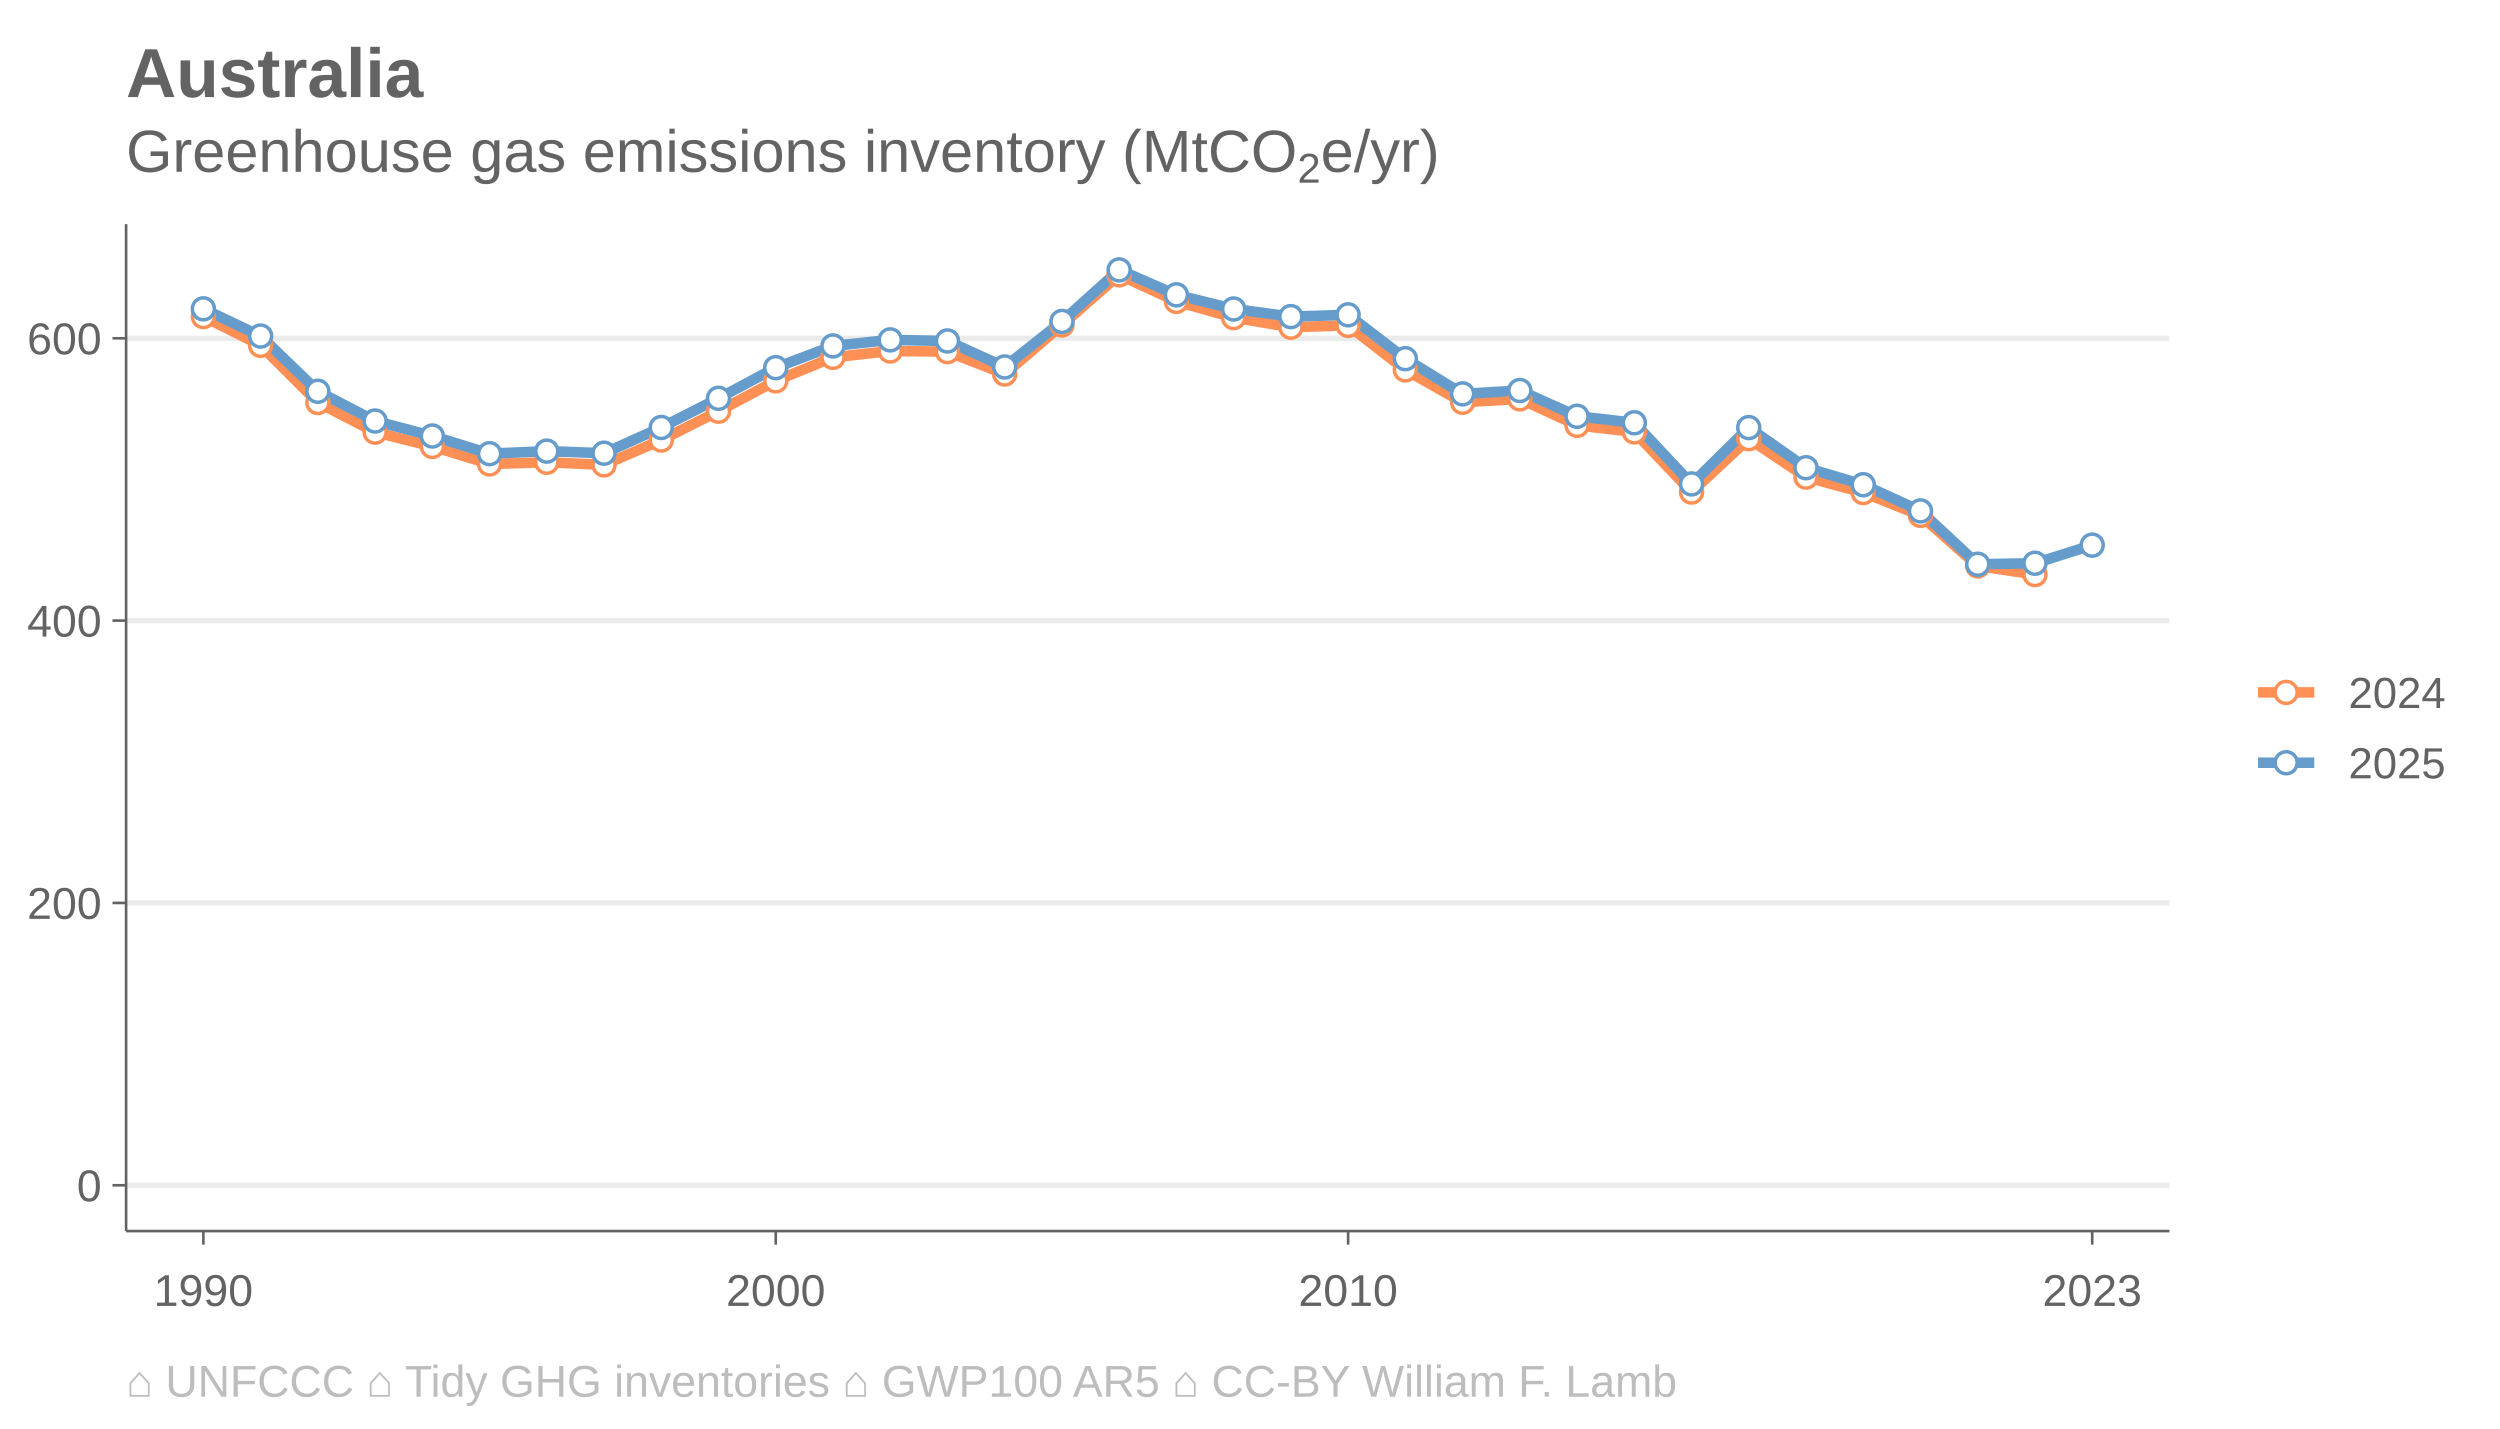
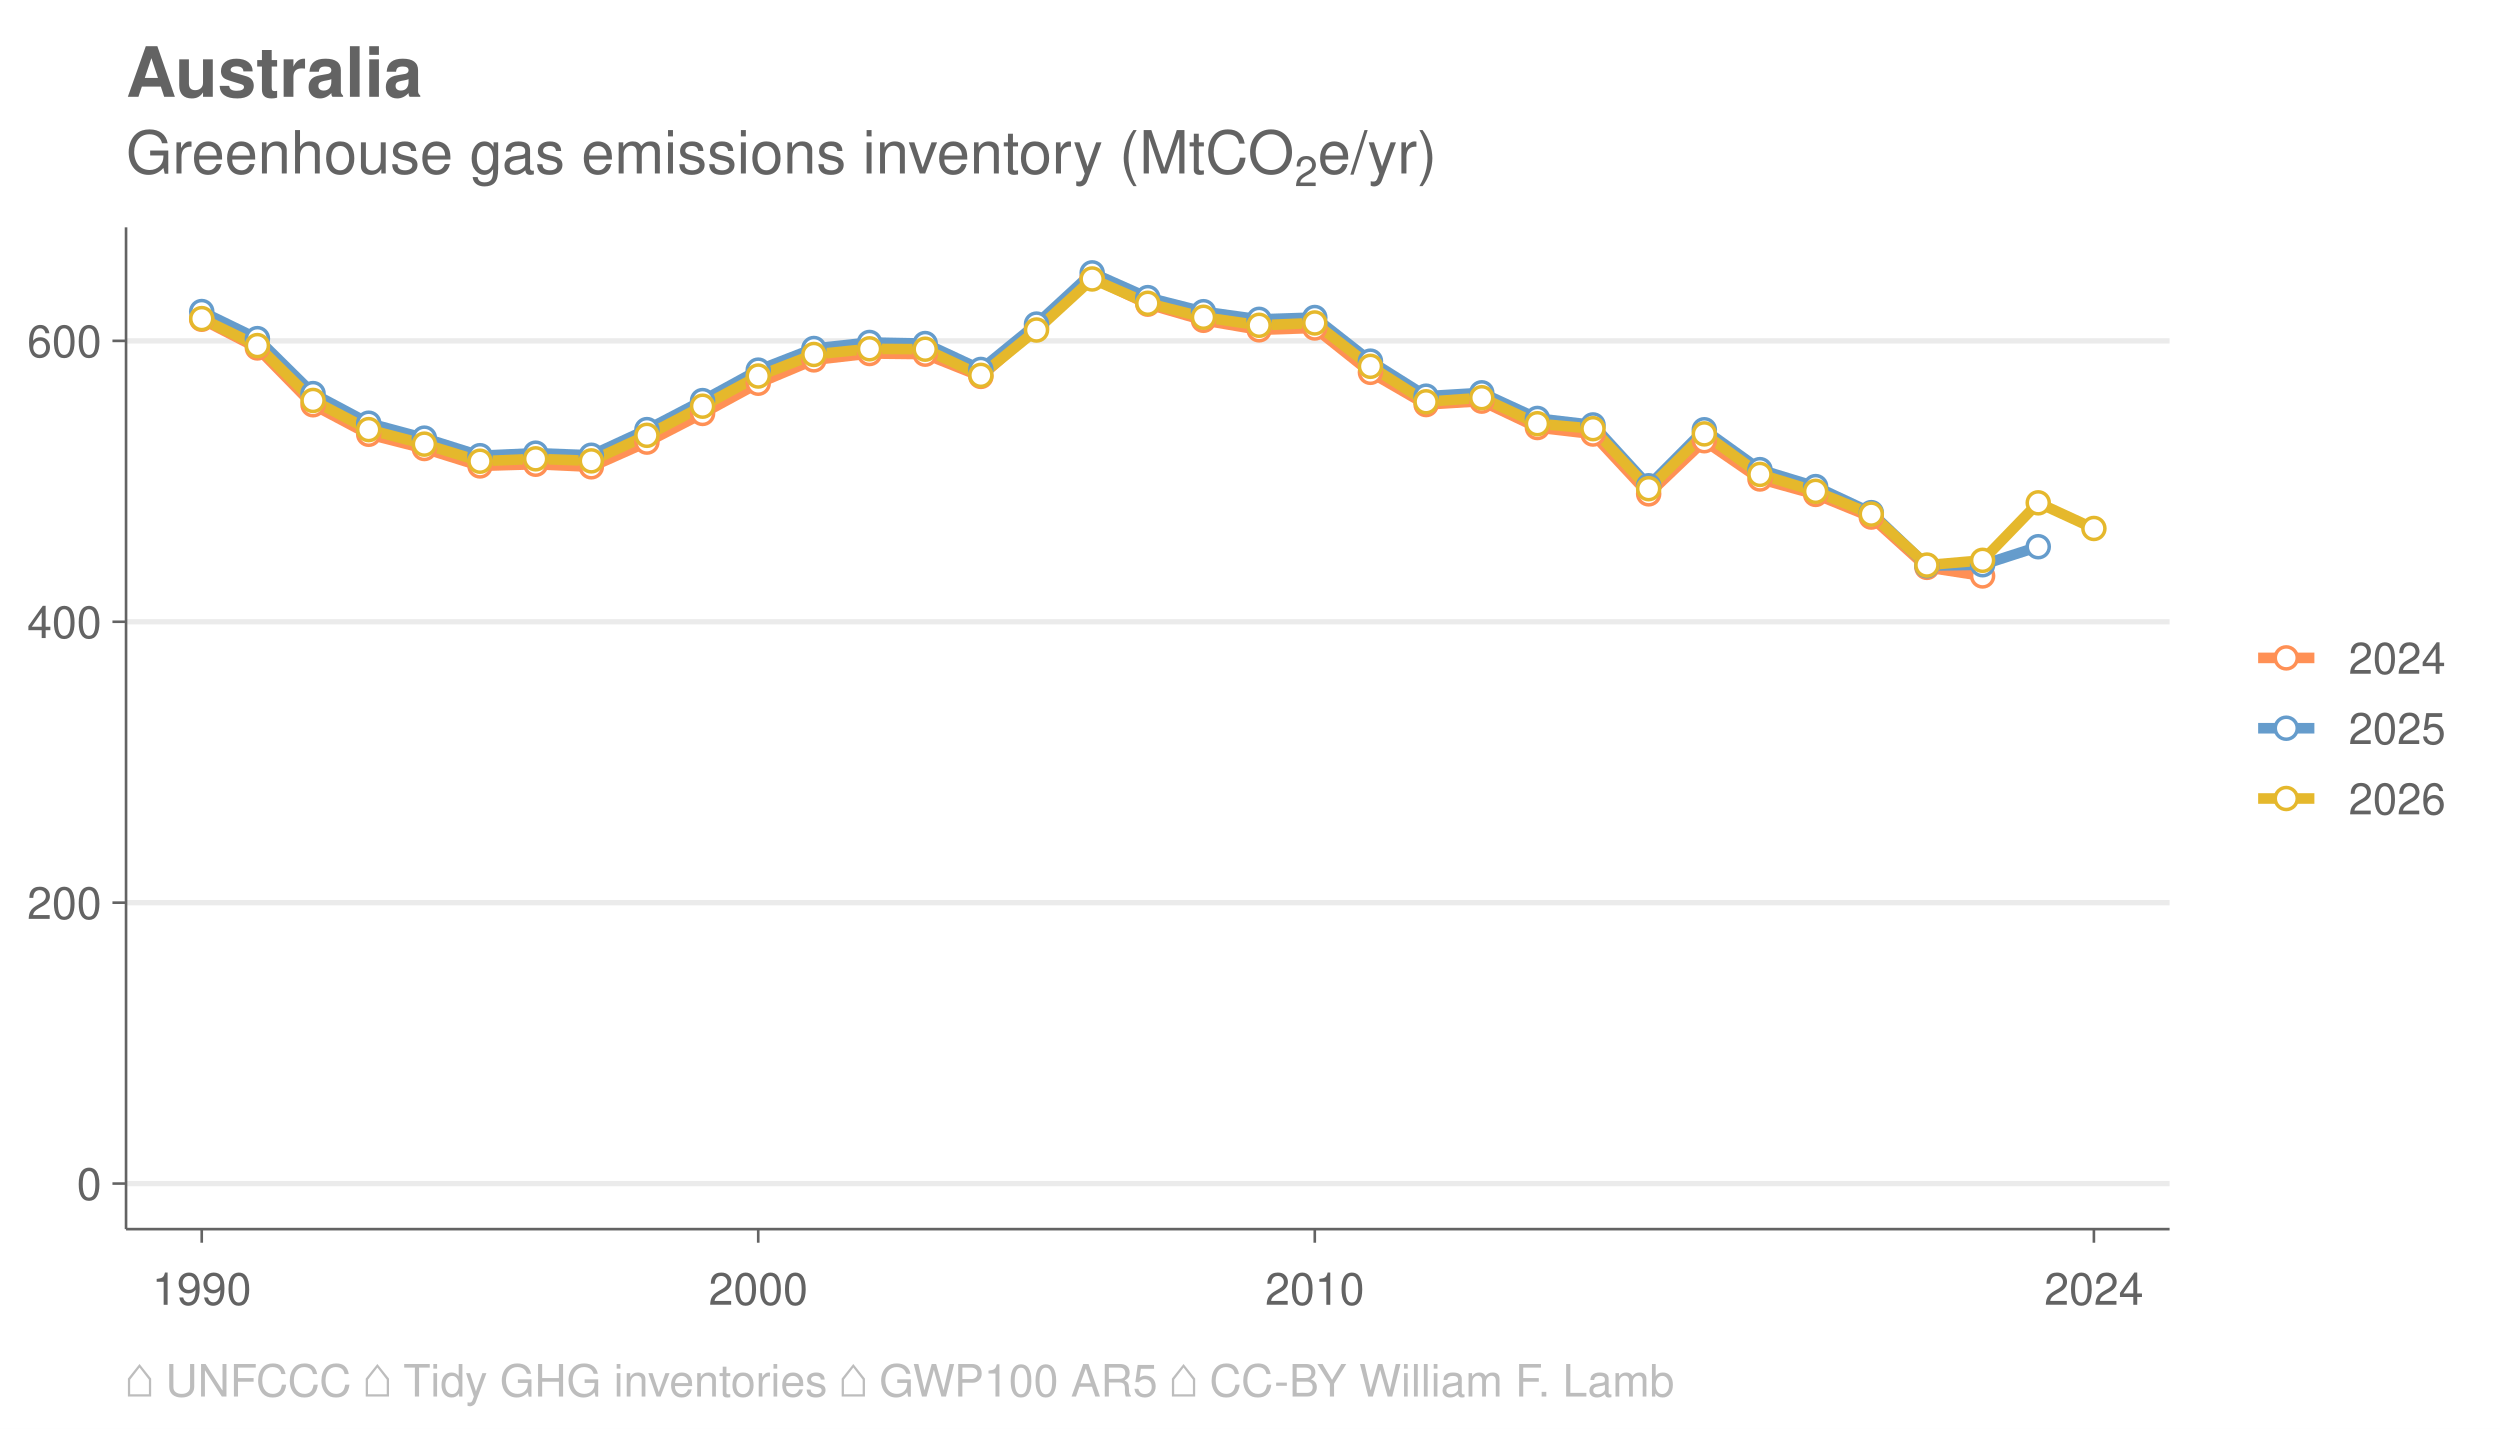
- <svg xmlns="http://www.w3.org/2000/svg" class="svglite" width="504.00pt" height="288.00pt" viewBox="0 0 504.00 288.00">
-   <defs>
-     <style type="text/css">
+ <svg xmlns="http://www.w3.org/2000/svg" width="504.00pt" height="288.00pt" viewBox="0 0 504.00 288.00">
+   <g class="svglite">
+     <defs>
+       <style type="text/css">
    .svglite line, .svglite polyline, .svglite polygon, .svglite path, .svglite rect, .svglite circle {
      fill: none;
      stroke: #000000;
      stroke-linecap: round;
      stroke-linejoin: round;
      stroke-miterlimit: 10.00;
    }
    .svglite text {
      white-space: pre;
    }
+     .svglite g.glyphgroup path {
+       fill: inherit;
+       stroke: none;
+     }
  </style>
-   </defs>
-   <rect width="100%" height="100%" style="stroke: none; fill: #FFFFFF;" />
-   <defs>
-     <clipPath id="cpMC4wMHw1MDQuMDB8MC4wMHwyODguMDA=">
-       <rect x="0.00" y="0.00" width="504.00" height="288.00" />
-     </clipPath>
-   </defs>
-   <g clip-path="url(#cpMC4wMHw1MDQuMDB8MC4wMHwyODguMDA=)">
-     <rect x="0" y="0.00" width="504.00" height="288.00" style="stroke-width: 1.07; stroke: #FFFFFF; fill: #FFFFFF;" />
-   </g>
-   <defs>
-     <clipPath id="cpMjUuNDJ8NDM3LjM3fDQ1LjE5fDI0OC4xOA==">
-       <rect x="25.42" y="45.19" width="411.94" height="202.99" />
-     </clipPath>
-   </defs>
-   <g clip-path="url(#cpMjUuNDJ8NDM3LjM3fDQ1LjE5fDI0OC4xOA==)">
-     <polyline points="25.42,238.95 437.37,238.95 " style="stroke-width: 1.07; stroke: #EBEBEB; stroke-linecap: butt;" />
-     <polyline points="25.42,182.03 437.37,182.03 " style="stroke-width: 1.07; stroke: #EBEBEB; stroke-linecap: butt;" />
-     <polyline points="25.42,125.11 437.37,125.11 " style="stroke-width: 1.07; stroke: #EBEBEB; stroke-linecap: butt;" />
-     <polyline points="25.42,68.20 437.37,68.20 " style="stroke-width: 1.07; stroke: #EBEBEB; stroke-linecap: butt;" />
-     <polyline points="41.00,63.82 52.54,69.62 64.08,81.14 75.62,87.12 87.16,90.00 98.70,93.53 110.23,93.19 121.77,93.72 133.31,88.71 144.85,82.90 156.39,76.78 167.93,72.04 179.47,70.76 191.01,70.89 202.55,75.40 214.09,65.51 225.62,55.41 237.16,60.76 248.70,64.03 260.24,65.96 271.78,65.59 283.32,74.57 294.86,81.10 306.40,80.41 317.94,85.75 329.48,87.07 341.02,99.20 352.55,88.43 364.09,96.18 375.63,99.30 387.17,103.90 398.71,114.09 410.25,115.83 " style="stroke-width: 2.13; stroke: #FF9055; stroke-linecap: butt;" />
-     <polyline points="41.00,62.26 52.54,67.75 64.08,78.88 75.62,84.88 87.16,87.90 98.70,91.46 110.23,90.95 121.77,91.37 133.31,86.18 144.85,80.30 156.39,74.12 167.93,69.74 179.47,68.52 191.01,68.74 202.55,73.98 214.09,64.80 225.62,54.41 237.16,59.44 248.70,62.29 260.24,63.83 271.78,63.47 283.32,72.31 294.86,79.41 306.40,78.72 317.94,83.92 329.48,85.23 341.02,97.56 352.55,86.20 364.09,94.29 375.63,97.72 387.17,103.00 398.71,113.75 410.25,113.55 421.79,109.90 " style="stroke-width: 2.13; stroke: #659CCC; stroke-linecap: butt;" />
-     <circle cx="41.00" cy="63.82" r="2.22" style="stroke-width: 0.71; stroke: #FF9055; fill: #FFFFFF;" />
-     <circle cx="41.00" cy="62.26" r="2.22" style="stroke-width: 0.71; stroke: #659CCC; fill: #FFFFFF;" />
-     <circle cx="52.54" cy="69.62" r="2.22" style="stroke-width: 0.71; stroke: #FF9055; fill: #FFFFFF;" />
-     <circle cx="52.54" cy="67.75" r="2.22" style="stroke-width: 0.71; stroke: #659CCC; fill: #FFFFFF;" />
-     <circle cx="64.08" cy="81.14" r="2.22" style="stroke-width: 0.71; stroke: #FF9055; fill: #FFFFFF;" />
-     <circle cx="64.08" cy="78.88" r="2.22" style="stroke-width: 0.71; stroke: #659CCC; fill: #FFFFFF;" />
-     <circle cx="75.62" cy="87.12" r="2.22" style="stroke-width: 0.71; stroke: #FF9055; fill: #FFFFFF;" />
-     <circle cx="75.62" cy="84.88" r="2.22" style="stroke-width: 0.71; stroke: #659CCC; fill: #FFFFFF;" />
-     <circle cx="87.16" cy="90.00" r="2.22" style="stroke-width: 0.71; stroke: #FF9055; fill: #FFFFFF;" />
-     <circle cx="87.16" cy="87.90" r="2.22" style="stroke-width: 0.71; stroke: #659CCC; fill: #FFFFFF;" />
-     <circle cx="98.70" cy="93.53" r="2.22" style="stroke-width: 0.71; stroke: #FF9055; fill: #FFFFFF;" />
-     <circle cx="98.70" cy="91.46" r="2.22" style="stroke-width: 0.71; stroke: #659CCC; fill: #FFFFFF;" />
-     <circle cx="110.23" cy="93.19" r="2.22" style="stroke-width: 0.71; stroke: #FF9055; fill: #FFFFFF;" />
-     <circle cx="110.23" cy="90.95" r="2.22" style="stroke-width: 0.71; stroke: #659CCC; fill: #FFFFFF;" />
-     <circle cx="121.77" cy="93.72" r="2.22" style="stroke-width: 0.71; stroke: #FF9055; fill: #FFFFFF;" />
-     <circle cx="121.77" cy="91.37" r="2.22" style="stroke-width: 0.71; stroke: #659CCC; fill: #FFFFFF;" />
-     <circle cx="133.31" cy="88.71" r="2.22" style="stroke-width: 0.71; stroke: #FF9055; fill: #FFFFFF;" />
-     <circle cx="133.31" cy="86.18" r="2.22" style="stroke-width: 0.71; stroke: #659CCC; fill: #FFFFFF;" />
-     <circle cx="144.85" cy="82.90" r="2.22" style="stroke-width: 0.71; stroke: #FF9055; fill: #FFFFFF;" />
-     <circle cx="144.85" cy="80.30" r="2.22" style="stroke-width: 0.71; stroke: #659CCC; fill: #FFFFFF;" />
-     <circle cx="156.39" cy="76.78" r="2.22" style="stroke-width: 0.71; stroke: #FF9055; fill: #FFFFFF;" />
-     <circle cx="156.39" cy="74.12" r="2.22" style="stroke-width: 0.71; stroke: #659CCC; fill: #FFFFFF;" />
-     <circle cx="167.93" cy="72.04" r="2.22" style="stroke-width: 0.71; stroke: #FF9055; fill: #FFFFFF;" />
-     <circle cx="167.93" cy="69.74" r="2.22" style="stroke-width: 0.71; stroke: #659CCC; fill: #FFFFFF;" />
-     <circle cx="179.47" cy="70.76" r="2.22" style="stroke-width: 0.71; stroke: #FF9055; fill: #FFFFFF;" />
-     <circle cx="179.47" cy="68.52" r="2.22" style="stroke-width: 0.71; stroke: #659CCC; fill: #FFFFFF;" />
-     <circle cx="191.01" cy="70.89" r="2.22" style="stroke-width: 0.71; stroke: #FF9055; fill: #FFFFFF;" />
-     <circle cx="191.01" cy="68.74" r="2.22" style="stroke-width: 0.71; stroke: #659CCC; fill: #FFFFFF;" />
-     <circle cx="202.55" cy="75.40" r="2.22" style="stroke-width: 0.71; stroke: #FF9055; fill: #FFFFFF;" />
-     <circle cx="202.55" cy="73.98" r="2.22" style="stroke-width: 0.71; stroke: #659CCC; fill: #FFFFFF;" />
-     <circle cx="214.09" cy="65.51" r="2.22" style="stroke-width: 0.71; stroke: #FF9055; fill: #FFFFFF;" />
-     <circle cx="214.09" cy="64.80" r="2.22" style="stroke-width: 0.71; stroke: #659CCC; fill: #FFFFFF;" />
-     <circle cx="225.62" cy="55.41" r="2.22" style="stroke-width: 0.71; stroke: #FF9055; fill: #FFFFFF;" />
-     <circle cx="225.62" cy="54.41" r="2.22" style="stroke-width: 0.71; stroke: #659CCC; fill: #FFFFFF;" />
-     <circle cx="237.16" cy="60.76" r="2.22" style="stroke-width: 0.71; stroke: #FF9055; fill: #FFFFFF;" />
-     <circle cx="237.16" cy="59.44" r="2.22" style="stroke-width: 0.71; stroke: #659CCC; fill: #FFFFFF;" />
-     <circle cx="248.70" cy="64.03" r="2.22" style="stroke-width: 0.71; stroke: #FF9055; fill: #FFFFFF;" />
-     <circle cx="248.70" cy="62.29" r="2.22" style="stroke-width: 0.71; stroke: #659CCC; fill: #FFFFFF;" />
-     <circle cx="260.24" cy="65.96" r="2.22" style="stroke-width: 0.71; stroke: #FF9055; fill: #FFFFFF;" />
-     <circle cx="260.24" cy="63.83" r="2.22" style="stroke-width: 0.71; stroke: #659CCC; fill: #FFFFFF;" />
-     <circle cx="271.78" cy="65.59" r="2.22" style="stroke-width: 0.71; stroke: #FF9055; fill: #FFFFFF;" />
-     <circle cx="271.78" cy="63.47" r="2.22" style="stroke-width: 0.71; stroke: #659CCC; fill: #FFFFFF;" />
-     <circle cx="283.32" cy="74.57" r="2.22" style="stroke-width: 0.71; stroke: #FF9055; fill: #FFFFFF;" />
-     <circle cx="283.32" cy="72.31" r="2.22" style="stroke-width: 0.71; stroke: #659CCC; fill: #FFFFFF;" />
-     <circle cx="294.86" cy="81.10" r="2.22" style="stroke-width: 0.71; stroke: #FF9055; fill: #FFFFFF;" />
-     <circle cx="294.86" cy="79.41" r="2.22" style="stroke-width: 0.71; stroke: #659CCC; fill: #FFFFFF;" />
-     <circle cx="306.40" cy="80.41" r="2.22" style="stroke-width: 0.71; stroke: #FF9055; fill: #FFFFFF;" />
-     <circle cx="306.40" cy="78.72" r="2.22" style="stroke-width: 0.71; stroke: #659CCC; fill: #FFFFFF;" />
-     <circle cx="317.94" cy="85.75" r="2.22" style="stroke-width: 0.71; stroke: #FF9055; fill: #FFFFFF;" />
-     <circle cx="317.94" cy="83.92" r="2.22" style="stroke-width: 0.71; stroke: #659CCC; fill: #FFFFFF;" />
-     <circle cx="329.48" cy="87.07" r="2.22" style="stroke-width: 0.71; stroke: #FF9055; fill: #FFFFFF;" />
-     <circle cx="329.48" cy="85.23" r="2.22" style="stroke-width: 0.71; stroke: #659CCC; fill: #FFFFFF;" />
-     <circle cx="341.02" cy="99.20" r="2.22" style="stroke-width: 0.71; stroke: #FF9055; fill: #FFFFFF;" />
-     <circle cx="341.02" cy="97.56" r="2.22" style="stroke-width: 0.71; stroke: #659CCC; fill: #FFFFFF;" />
-     <circle cx="352.55" cy="88.43" r="2.22" style="stroke-width: 0.71; stroke: #FF9055; fill: #FFFFFF;" />
-     <circle cx="352.55" cy="86.20" r="2.22" style="stroke-width: 0.71; stroke: #659CCC; fill: #FFFFFF;" />
-     <circle cx="364.09" cy="96.18" r="2.22" style="stroke-width: 0.71; stroke: #FF9055; fill: #FFFFFF;" />
-     <circle cx="364.09" cy="94.29" r="2.22" style="stroke-width: 0.71; stroke: #659CCC; fill: #FFFFFF;" />
-     <circle cx="375.63" cy="99.30" r="2.22" style="stroke-width: 0.71; stroke: #FF9055; fill: #FFFFFF;" />
-     <circle cx="375.63" cy="97.72" r="2.22" style="stroke-width: 0.71; stroke: #659CCC; fill: #FFFFFF;" />
-     <circle cx="387.17" cy="103.90" r="2.22" style="stroke-width: 0.71; stroke: #FF9055; fill: #FFFFFF;" />
-     <circle cx="387.17" cy="103.00" r="2.22" style="stroke-width: 0.71; stroke: #659CCC; fill: #FFFFFF;" />
-     <circle cx="398.71" cy="114.09" r="2.22" style="stroke-width: 0.71; stroke: #FF9055; fill: #FFFFFF;" />
-     <circle cx="398.71" cy="113.75" r="2.22" style="stroke-width: 0.71; stroke: #659CCC; fill: #FFFFFF;" />
-     <circle cx="410.25" cy="115.83" r="2.22" style="stroke-width: 0.71; stroke: #FF9055; fill: #FFFFFF;" />
-     <circle cx="410.25" cy="113.55" r="2.22" style="stroke-width: 0.71; stroke: #659CCC; fill: #FFFFFF;" />
-     <circle cx="421.79" cy="109.90" r="2.22" style="stroke-width: 0.71; stroke: #659CCC; fill: #FFFFFF;" />
-   </g>
-   <g clip-path="url(#cpMC4wMHw1MDQuMDB8MC4wMHwyODguMDA=)">
-     <polyline points="25.42,248.18 25.42,45.19 " style="stroke-width: 0.53; stroke: #636363; stroke-linecap: butt;" />
-     <text x="20.49" y="242.17" text-anchor="end" style="font-size: 9.00px;fill: #636363; font-family: &quot;Arial&quot;;" textLength="5.00px" lengthAdjust="spacingAndGlyphs">0</text>
-     <text x="20.49" y="185.25" text-anchor="end" style="font-size: 9.00px;fill: #636363; font-family: &quot;Arial&quot;;" textLength="15.01px" lengthAdjust="spacingAndGlyphs">200</text>
-     <text x="20.49" y="128.34" text-anchor="end" style="font-size: 9.00px;fill: #636363; font-family: &quot;Arial&quot;;" textLength="15.01px" lengthAdjust="spacingAndGlyphs">400</text>
-     <text x="20.49" y="71.42" text-anchor="end" style="font-size: 9.00px;fill: #636363; font-family: &quot;Arial&quot;;" textLength="15.01px" lengthAdjust="spacingAndGlyphs">600</text>
-     <polyline points="22.68,238.95 25.42,238.95 " style="stroke-width: 0.53; stroke: #636363; stroke-linecap: butt;" />
-     <polyline points="22.68,182.03 25.42,182.03 " style="stroke-width: 0.53; stroke: #636363; stroke-linecap: butt;" />
-     <polyline points="22.68,125.11 25.42,125.11 " style="stroke-width: 0.53; stroke: #636363; stroke-linecap: butt;" />
-     <polyline points="22.68,68.20 25.42,68.20 " style="stroke-width: 0.53; stroke: #636363; stroke-linecap: butt;" />
-     <polyline points="25.42,248.18 437.37,248.18 " style="stroke-width: 0.53; stroke: #636363; stroke-linecap: butt;" />
-     <polyline points="41.00,250.92 41.00,248.18 " style="stroke-width: 0.53; stroke: #636363; stroke-linecap: butt;" />
-     <polyline points="156.39,250.92 156.39,248.18 " style="stroke-width: 0.53; stroke: #636363; stroke-linecap: butt;" />
-     <polyline points="271.78,250.92 271.78,248.18 " style="stroke-width: 0.53; stroke: #636363; stroke-linecap: butt;" />
-     <polyline points="421.79,250.92 421.79,248.18 " style="stroke-width: 0.53; stroke: #636363; stroke-linecap: butt;" />
-     <text x="41.00" y="263.28" text-anchor="middle" style="font-size: 9.00px;fill: #636363; font-family: &quot;Arial&quot;;" textLength="20.02px" lengthAdjust="spacingAndGlyphs">1990</text>
-     <text x="156.39" y="263.28" text-anchor="middle" style="font-size: 9.00px;fill: #636363; font-family: &quot;Arial&quot;;" textLength="20.02px" lengthAdjust="spacingAndGlyphs">2000</text>
-     <text x="271.78" y="263.28" text-anchor="middle" style="font-size: 9.00px;fill: #636363; font-family: &quot;Arial&quot;;" textLength="20.02px" lengthAdjust="spacingAndGlyphs">2010</text>
-     <text x="421.79" y="263.28" text-anchor="middle" style="font-size: 9.00px;fill: #636363; font-family: &quot;Arial&quot;;" textLength="20.02px" lengthAdjust="spacingAndGlyphs">2023</text>
-     <rect x="448.32" y="127.03" width="50.20" height="39.31" style="stroke-width: 1.07; stroke: none; fill: #FFFFFF;" />
-     <line x1="455.22" y1="139.59" x2="466.56" y2="139.59" style="stroke-width: 2.13; stroke: #FF9055; stroke-linecap: butt;" />
-     <circle cx="460.89" cy="139.59" r="2.22" style="stroke-width: 0.71; stroke: #FF9055; fill: #FFFFFF;" />
-     <line x1="455.22" y1="153.77" x2="466.56" y2="153.77" style="stroke-width: 2.13; stroke: #659CCC; stroke-linecap: butt;" />
-     <circle cx="460.89" cy="153.77" r="2.22" style="stroke-width: 0.71; stroke: #659CCC; fill: #FFFFFF;" />
-     <text x="473.46" y="142.74" style="font-size: 8.80px;fill: #636363; font-family: &quot;Arial&quot;;" textLength="19.58px" lengthAdjust="spacingAndGlyphs">2024</text>
-     <text x="473.46" y="156.92" style="font-size: 8.80px;fill: #636363; font-family: &quot;Arial&quot;;" textLength="19.58px" lengthAdjust="spacingAndGlyphs">2025</text>
-     <text x="25.42" y="34.64" style="font-size: 12.00px;fill: #636363; font-family: &quot;Arial&quot;;" textLength="236.15px" lengthAdjust="spacingAndGlyphs">Greenhouse gas emissions inventory (MtCO</text>
-     <text x="261.58" y="36.82" style="font-size: 8.40px;fill: #636363; font-family: &quot;Arial&quot;;" textLength="4.67px" lengthAdjust="spacingAndGlyphs">2</text>
-     <text x="266.24" y="34.64" style="font-size: 12.00px;fill: #636363; font-family: &quot;Arial&quot;;" textLength="24.00px" lengthAdjust="spacingAndGlyphs">e/yr)</text>
-     <text x="25.42" y="19.57" style="font-size: 14.00px; font-weight: bold;fill: #636363; font-family: &quot;Arial&quot;;" textLength="59.89px" lengthAdjust="spacingAndGlyphs">Australia</text>
-     <text x="25.42" y="281.58" style="font-size: 9.00px;fill: #BDBDBD; font-family: &quot;Arial&quot;;" textLength="327.62px" lengthAdjust="spacingAndGlyphs">⌂ UNFCCC   ⌂ Tidy GHG inventories   ⌂ GWP100 AR5   ⌂ CC-BY William F. Lamb</text>
+     </defs>
+     <rect width="100%" height="100%" style="stroke: none; fill: #FFFFFF;" />
+     <defs>
+       <clipPath id="cpMC4wMHw1MDQuMDB8MC4wMHwyODguMDA=">
+         <rect x="0.00" y="0.00" width="504.00" height="288.00" />
+       </clipPath>
+     </defs>
+     <g clip-path="url(#cpMC4wMHw1MDQuMDB8MC4wMHwyODguMDA=)">
+       <rect x="0" y="0.00" width="504.00" height="288.00" style="stroke-width: 1.07; stroke: #FFFFFF; fill: #FFFFFF;" />
+     </g>
+     <defs>
+       <clipPath id="cpMjUuNDF8NDM3LjM5fDQ1LjgzfDI0Ny43OQ==">
+         <rect x="25.41" y="45.83" width="411.98" height="201.96" />
+       </clipPath>
+     </defs>
+     <g clip-path="url(#cpMjUuNDF8NDM3LjM5fDQ1LjgzfDI0Ny43OQ==)">
+       <polyline points="25.41,238.61 437.39,238.61 " style="stroke-width: 1.07; stroke: #EBEBEB; stroke-linecap: butt;" />
+       <polyline points="25.41,181.98 437.39,181.98 " style="stroke-width: 1.07; stroke: #EBEBEB; stroke-linecap: butt;" />
+       <polyline points="25.41,125.35 437.39,125.35 " style="stroke-width: 1.07; stroke: #EBEBEB; stroke-linecap: butt;" />
+       <polyline points="25.41,68.72 437.39,68.72 " style="stroke-width: 1.07; stroke: #EBEBEB; stroke-linecap: butt;" />
+       <polyline points="40.67,64.36 51.89,70.14 63.11,81.60 74.33,87.55 85.55,90.42 96.77,93.93 107.99,93.59 119.21,94.11 130.42,89.13 141.64,83.35 152.86,77.26 164.08,72.55 175.30,71.27 186.52,71.40 197.74,75.88 208.96,66.05 220.18,56.00 231.40,61.32 242.62,64.57 253.84,66.49 265.06,66.12 276.28,75.06 287.50,81.56 298.72,80.87 309.94,86.19 321.15,87.50 332.37,99.56 343.59,88.85 354.81,96.56 366.03,99.67 377.25,104.24 388.47,114.38 399.69,116.11 " style="stroke-width: 2.13; stroke: #FF9055; stroke-linecap: butt;" />
+       <polyline points="40.67,62.81 51.89,68.27 63.11,79.35 74.33,85.32 85.55,88.33 96.77,91.87 107.99,91.36 119.21,91.78 130.42,86.61 141.64,80.76 152.86,74.62 164.08,70.26 175.30,69.04 186.52,69.26 197.74,74.48 208.96,65.34 220.18,55.01 231.40,60.00 242.62,62.84 253.84,64.38 265.06,64.01 276.28,72.81 287.50,79.87 298.72,79.19 309.94,84.36 321.15,85.67 332.37,97.93 343.59,86.64 354.81,94.68 366.03,98.10 377.25,103.35 388.47,114.04 399.69,113.85 410.91,110.22 " style="stroke-width: 2.13; stroke: #659CCC; stroke-linecap: butt;" />
+       <polyline points="40.67,64.23 51.89,69.67 63.11,80.73 74.33,86.61 85.55,89.54 96.77,92.98 107.99,92.50 119.21,92.91 130.42,87.76 141.64,81.89 152.86,75.81 164.08,71.46 175.30,70.32 186.52,70.40 197.74,75.67 208.96,66.53 220.18,56.24 231.40,61.14 242.62,63.96 253.84,65.58 265.06,65.11 276.28,73.85 287.50,81.00 298.72,80.18 309.94,85.42 321.15,86.42 332.37,98.52 343.59,87.47 354.81,95.64 366.03,99.05 377.25,103.65 388.47,113.92 399.69,112.96 410.91,101.37 422.13,106.54 " style="stroke-width: 2.13; stroke: #E5B82C; stroke-linecap: butt;" />
+       <circle cx="40.67" cy="64.36" r="2.22" style="stroke-width: 0.71; stroke: #FF9055; fill: #FFFFFF;" />
+       <circle cx="40.67" cy="62.81" r="2.22" style="stroke-width: 0.71; stroke: #659CCC; fill: #FFFFFF;" />
+       <circle cx="40.67" cy="64.23" r="2.22" style="stroke-width: 0.71; stroke: #E5B82C; fill: #FFFFFF;" />
+       <circle cx="51.89" cy="70.14" r="2.22" style="stroke-width: 0.71; stroke: #FF9055; fill: #FFFFFF;" />
+       <circle cx="51.89" cy="68.27" r="2.22" style="stroke-width: 0.71; stroke: #659CCC; fill: #FFFFFF;" />
+       <circle cx="51.89" cy="69.67" r="2.22" style="stroke-width: 0.71; stroke: #E5B82C; fill: #FFFFFF;" />
+       <circle cx="63.11" cy="81.60" r="2.22" style="stroke-width: 0.71; stroke: #FF9055; fill: #FFFFFF;" />
+       <circle cx="63.11" cy="79.35" r="2.22" style="stroke-width: 0.71; stroke: #659CCC; fill: #FFFFFF;" />
+       <circle cx="63.11" cy="80.73" r="2.22" style="stroke-width: 0.71; stroke: #E5B82C; fill: #FFFFFF;" />
+       <circle cx="74.33" cy="87.55" r="2.22" style="stroke-width: 0.71; stroke: #FF9055; fill: #FFFFFF;" />
+       <circle cx="74.33" cy="85.32" r="2.22" style="stroke-width: 0.71; stroke: #659CCC; fill: #FFFFFF;" />
+       <circle cx="74.33" cy="86.61" r="2.22" style="stroke-width: 0.71; stroke: #E5B82C; fill: #FFFFFF;" />
+       <circle cx="85.55" cy="90.42" r="2.22" style="stroke-width: 0.71; stroke: #FF9055; fill: #FFFFFF;" />
+       <circle cx="85.55" cy="88.33" r="2.22" style="stroke-width: 0.71; stroke: #659CCC; fill: #FFFFFF;" />
+       <circle cx="85.55" cy="89.54" r="2.22" style="stroke-width: 0.71; stroke: #E5B82C; fill: #FFFFFF;" />
+       <circle cx="96.77" cy="93.93" r="2.22" style="stroke-width: 0.71; stroke: #FF9055; fill: #FFFFFF;" />
+       <circle cx="96.77" cy="91.87" r="2.22" style="stroke-width: 0.71; stroke: #659CCC; fill: #FFFFFF;" />
+       <circle cx="96.77" cy="92.98" r="2.22" style="stroke-width: 0.71; stroke: #E5B82C; fill: #FFFFFF;" />
+       <circle cx="107.99" cy="93.59" r="2.22" style="stroke-width: 0.71; stroke: #FF9055; fill: #FFFFFF;" />
+       <circle cx="107.99" cy="91.36" r="2.22" style="stroke-width: 0.71; stroke: #659CCC; fill: #FFFFFF;" />
+       <circle cx="107.99" cy="92.50" r="2.22" style="stroke-width: 0.71; stroke: #E5B82C; fill: #FFFFFF;" />
+       <circle cx="119.21" cy="94.11" r="2.22" style="stroke-width: 0.71; stroke: #FF9055; fill: #FFFFFF;" />
+       <circle cx="119.21" cy="91.78" r="2.22" style="stroke-width: 0.71; stroke: #659CCC; fill: #FFFFFF;" />
+       <circle cx="119.21" cy="92.91" r="2.22" style="stroke-width: 0.71; stroke: #E5B82C; fill: #FFFFFF;" />
+       <circle cx="130.42" cy="89.13" r="2.22" style="stroke-width: 0.71; stroke: #FF9055; fill: #FFFFFF;" />
+       <circle cx="130.42" cy="86.61" r="2.22" style="stroke-width: 0.71; stroke: #659CCC; fill: #FFFFFF;" />
+       <circle cx="130.42" cy="87.76" r="2.22" style="stroke-width: 0.71; stroke: #E5B82C; fill: #FFFFFF;" />
+       <circle cx="141.64" cy="83.35" r="2.22" style="stroke-width: 0.71; stroke: #FF9055; fill: #FFFFFF;" />
+       <circle cx="141.64" cy="80.76" r="2.22" style="stroke-width: 0.71; stroke: #659CCC; fill: #FFFFFF;" />
+       <circle cx="141.64" cy="81.89" r="2.22" style="stroke-width: 0.71; stroke: #E5B82C; fill: #FFFFFF;" />
+       <circle cx="152.86" cy="77.26" r="2.22" style="stroke-width: 0.71; stroke: #FF9055; fill: #FFFFFF;" />
+       <circle cx="152.86" cy="74.62" r="2.22" style="stroke-width: 0.71; stroke: #659CCC; fill: #FFFFFF;" />
+       <circle cx="152.86" cy="75.81" r="2.22" style="stroke-width: 0.71; stroke: #E5B82C; fill: #FFFFFF;" />
+       <circle cx="164.08" cy="72.55" r="2.22" style="stroke-width: 0.71; stroke: #FF9055; fill: #FFFFFF;" />
+       <circle cx="164.08" cy="70.26" r="2.22" style="stroke-width: 0.71; stroke: #659CCC; fill: #FFFFFF;" />
+       <circle cx="164.08" cy="71.46" r="2.22" style="stroke-width: 0.71; stroke: #E5B82C; fill: #FFFFFF;" />
+       <circle cx="175.30" cy="71.27" r="2.22" style="stroke-width: 0.71; stroke: #FF9055; fill: #FFFFFF;" />
+       <circle cx="175.30" cy="69.04" r="2.22" style="stroke-width: 0.71; stroke: #659CCC; fill: #FFFFFF;" />
+       <circle cx="175.30" cy="70.32" r="2.22" style="stroke-width: 0.71; stroke: #E5B82C; fill: #FFFFFF;" />
+       <circle cx="186.52" cy="71.40" r="2.22" style="stroke-width: 0.71; stroke: #FF9055; fill: #FFFFFF;" />
+       <circle cx="186.52" cy="69.26" r="2.22" style="stroke-width: 0.71; stroke: #659CCC; fill: #FFFFFF;" />
+       <circle cx="186.52" cy="70.40" r="2.22" style="stroke-width: 0.71; stroke: #E5B82C; fill: #FFFFFF;" />
+       <circle cx="197.74" cy="75.88" r="2.22" style="stroke-width: 0.71; stroke: #FF9055; fill: #FFFFFF;" />
+       <circle cx="197.74" cy="74.48" r="2.22" style="stroke-width: 0.71; stroke: #659CCC; fill: #FFFFFF;" />
+       <circle cx="197.74" cy="75.67" r="2.22" style="stroke-width: 0.71; stroke: #E5B82C; fill: #FFFFFF;" />
+       <circle cx="208.96" cy="66.05" r="2.22" style="stroke-width: 0.71; stroke: #FF9055; fill: #FFFFFF;" />
+       <circle cx="208.96" cy="65.34" r="2.22" style="stroke-width: 0.71; stroke: #659CCC; fill: #FFFFFF;" />
+       <circle cx="208.96" cy="66.53" r="2.22" style="stroke-width: 0.71; stroke: #E5B82C; fill: #FFFFFF;" />
+       <circle cx="220.18" cy="56.00" r="2.22" style="stroke-width: 0.71; stroke: #FF9055; fill: #FFFFFF;" />
+       <circle cx="220.18" cy="55.01" r="2.22" style="stroke-width: 0.71; stroke: #659CCC; fill: #FFFFFF;" />
+       <circle cx="220.18" cy="56.24" r="2.22" style="stroke-width: 0.71; stroke: #E5B82C; fill: #FFFFFF;" />
+       <circle cx="231.40" cy="61.32" r="2.22" style="stroke-width: 0.71; stroke: #FF9055; fill: #FFFFFF;" />
+       <circle cx="231.40" cy="60.00" r="2.22" style="stroke-width: 0.71; stroke: #659CCC; fill: #FFFFFF;" />
+       <circle cx="231.40" cy="61.14" r="2.22" style="stroke-width: 0.71; stroke: #E5B82C; fill: #FFFFFF;" />
+       <circle cx="242.62" cy="64.57" r="2.22" style="stroke-width: 0.71; stroke: #FF9055; fill: #FFFFFF;" />
+       <circle cx="242.62" cy="62.84" r="2.22" style="stroke-width: 0.71; stroke: #659CCC; fill: #FFFFFF;" />
+       <circle cx="242.62" cy="63.96" r="2.22" style="stroke-width: 0.71; stroke: #E5B82C; fill: #FFFFFF;" />
+       <circle cx="253.84" cy="66.49" r="2.22" style="stroke-width: 0.71; stroke: #FF9055; fill: #FFFFFF;" />
+       <circle cx="253.84" cy="64.38" r="2.22" style="stroke-width: 0.71; stroke: #659CCC; fill: #FFFFFF;" />
+       <circle cx="253.84" cy="65.58" r="2.22" style="stroke-width: 0.71; stroke: #E5B82C; fill: #FFFFFF;" />
+       <circle cx="265.06" cy="66.12" r="2.22" style="stroke-width: 0.71; stroke: #FF9055; fill: #FFFFFF;" />
+       <circle cx="265.06" cy="64.01" r="2.22" style="stroke-width: 0.71; stroke: #659CCC; fill: #FFFFFF;" />
+       <circle cx="265.06" cy="65.11" r="2.22" style="stroke-width: 0.71; stroke: #E5B82C; fill: #FFFFFF;" />
+       <circle cx="276.28" cy="75.06" r="2.22" style="stroke-width: 0.71; stroke: #FF9055; fill: #FFFFFF;" />
+       <circle cx="276.28" cy="72.81" r="2.22" style="stroke-width: 0.71; stroke: #659CCC; fill: #FFFFFF;" />
+       <circle cx="276.28" cy="73.85" r="2.22" style="stroke-width: 0.71; stroke: #E5B82C; fill: #FFFFFF;" />
+       <circle cx="287.50" cy="81.56" r="2.22" style="stroke-width: 0.71; stroke: #FF9055; fill: #FFFFFF;" />
+       <circle cx="287.50" cy="79.87" r="2.22" style="stroke-width: 0.71; stroke: #659CCC; fill: #FFFFFF;" />
+       <circle cx="287.50" cy="81.00" r="2.22" style="stroke-width: 0.71; stroke: #E5B82C; fill: #FFFFFF;" />
+       <circle cx="298.72" cy="80.87" r="2.22" style="stroke-width: 0.71; stroke: #FF9055; fill: #FFFFFF;" />
+       <circle cx="298.72" cy="79.19" r="2.22" style="stroke-width: 0.71; stroke: #659CCC; fill: #FFFFFF;" />
+       <circle cx="298.72" cy="80.18" r="2.22" style="stroke-width: 0.71; stroke: #E5B82C; fill: #FFFFFF;" />
+       <circle cx="309.94" cy="86.19" r="2.22" style="stroke-width: 0.71; stroke: #FF9055; fill: #FFFFFF;" />
+       <circle cx="309.94" cy="84.36" r="2.22" style="stroke-width: 0.71; stroke: #659CCC; fill: #FFFFFF;" />
+       <circle cx="309.94" cy="85.42" r="2.22" style="stroke-width: 0.71; stroke: #E5B82C; fill: #FFFFFF;" />
+       <circle cx="321.15" cy="87.50" r="2.22" style="stroke-width: 0.71; stroke: #FF9055; fill: #FFFFFF;" />
+       <circle cx="321.15" cy="85.67" r="2.22" style="stroke-width: 0.71; stroke: #659CCC; fill: #FFFFFF;" />
+       <circle cx="321.15" cy="86.42" r="2.22" style="stroke-width: 0.71; stroke: #E5B82C; fill: #FFFFFF;" />
+       <circle cx="332.37" cy="99.56" r="2.22" style="stroke-width: 0.71; stroke: #FF9055; fill: #FFFFFF;" />
+       <circle cx="332.37" cy="97.93" r="2.22" style="stroke-width: 0.71; stroke: #659CCC; fill: #FFFFFF;" />
+       <circle cx="332.37" cy="98.52" r="2.22" style="stroke-width: 0.71; stroke: #E5B82C; fill: #FFFFFF;" />
+       <circle cx="343.59" cy="88.85" r="2.22" style="stroke-width: 0.71; stroke: #FF9055; fill: #FFFFFF;" />
+       <circle cx="343.59" cy="86.64" r="2.22" style="stroke-width: 0.71; stroke: #659CCC; fill: #FFFFFF;" />
+       <circle cx="343.59" cy="87.47" r="2.22" style="stroke-width: 0.71; stroke: #E5B82C; fill: #FFFFFF;" />
+       <circle cx="354.81" cy="96.56" r="2.22" style="stroke-width: 0.71; stroke: #FF9055; fill: #FFFFFF;" />
+       <circle cx="354.81" cy="94.68" r="2.22" style="stroke-width: 0.71; stroke: #659CCC; fill: #FFFFFF;" />
+       <circle cx="354.81" cy="95.64" r="2.22" style="stroke-width: 0.71; stroke: #E5B82C; fill: #FFFFFF;" />
+       <circle cx="366.03" cy="99.67" r="2.22" style="stroke-width: 0.71; stroke: #FF9055; fill: #FFFFFF;" />
+       <circle cx="366.03" cy="98.10" r="2.22" style="stroke-width: 0.71; stroke: #659CCC; fill: #FFFFFF;" />
+       <circle cx="366.03" cy="99.05" r="2.22" style="stroke-width: 0.71; stroke: #E5B82C; fill: #FFFFFF;" />
+       <circle cx="377.25" cy="104.24" r="2.22" style="stroke-width: 0.71; stroke: #FF9055; fill: #FFFFFF;" />
+       <circle cx="377.25" cy="103.35" r="2.22" style="stroke-width: 0.71; stroke: #659CCC; fill: #FFFFFF;" />
+       <circle cx="377.25" cy="103.65" r="2.22" style="stroke-width: 0.71; stroke: #E5B82C; fill: #FFFFFF;" />
+       <circle cx="388.47" cy="114.38" r="2.22" style="stroke-width: 0.71; stroke: #FF9055; fill: #FFFFFF;" />
+       <circle cx="388.47" cy="114.04" r="2.22" style="stroke-width: 0.71; stroke: #659CCC; fill: #FFFFFF;" />
+       <circle cx="388.47" cy="113.92" r="2.22" style="stroke-width: 0.71; stroke: #E5B82C; fill: #FFFFFF;" />
+       <circle cx="399.69" cy="116.11" r="2.22" style="stroke-width: 0.71; stroke: #FF9055; fill: #FFFFFF;" />
+       <circle cx="399.69" cy="113.85" r="2.22" style="stroke-width: 0.71; stroke: #659CCC; fill: #FFFFFF;" />
+       <circle cx="399.69" cy="112.96" r="2.22" style="stroke-width: 0.71; stroke: #E5B82C; fill: #FFFFFF;" />
+       <circle cx="410.91" cy="110.22" r="2.22" style="stroke-width: 0.71; stroke: #659CCC; fill: #FFFFFF;" />
+       <circle cx="410.91" cy="101.37" r="2.22" style="stroke-width: 0.71; stroke: #E5B82C; fill: #FFFFFF;" />
+       <circle cx="422.13" cy="106.54" r="2.22" style="stroke-width: 0.71; stroke: #E5B82C; fill: #FFFFFF;" />
+     </g>
+     <g clip-path="url(#cpMC4wMHw1MDQuMDB8MC4wMHwyODguMDA=)">
+       <polyline points="25.41,247.79 25.41,45.83 " style="stroke-width: 0.53; stroke: #636363; stroke-linecap: butt;" />
+       <text x="20.48" y="241.89" text-anchor="end" style="font-size: 9.00px;fill: #636363; font-family: &quot;Nimbus Sans&quot;;" textLength="5.00px" lengthAdjust="spacingAndGlyphs">0</text>
+       <text x="20.48" y="185.26" text-anchor="end" style="font-size: 9.00px;fill: #636363; font-family: &quot;Nimbus Sans&quot;;" textLength="15.00px" lengthAdjust="spacingAndGlyphs">200</text>
+       <text x="20.48" y="128.63" text-anchor="end" style="font-size: 9.00px;fill: #636363; font-family: &quot;Nimbus Sans&quot;;" textLength="15.00px" lengthAdjust="spacingAndGlyphs">400</text>
+       <text x="20.48" y="72.00" text-anchor="end" style="font-size: 9.00px;fill: #636363; font-family: &quot;Nimbus Sans&quot;;" textLength="15.00px" lengthAdjust="spacingAndGlyphs">600</text>
+       <polyline points="22.67,238.61 25.41,238.61 " style="stroke-width: 0.53; stroke: #636363; stroke-linecap: butt;" />
+       <polyline points="22.67,181.98 25.41,181.98 " style="stroke-width: 0.53; stroke: #636363; stroke-linecap: butt;" />
+       <polyline points="22.67,125.35 25.41,125.35 " style="stroke-width: 0.53; stroke: #636363; stroke-linecap: butt;" />
+       <polyline points="22.67,68.72 25.41,68.72 " style="stroke-width: 0.53; stroke: #636363; stroke-linecap: butt;" />
+       <polyline points="25.41,247.79 437.39,247.79 " style="stroke-width: 0.53; stroke: #636363; stroke-linecap: butt;" />
+       <polyline points="40.67,250.53 40.67,247.79 " style="stroke-width: 0.53; stroke: #636363; stroke-linecap: butt;" />
+       <polyline points="152.86,250.53 152.86,247.79 " style="stroke-width: 0.53; stroke: #636363; stroke-linecap: butt;" />
+       <polyline points="265.06,250.53 265.06,247.79 " style="stroke-width: 0.53; stroke: #636363; stroke-linecap: butt;" />
+       <polyline points="422.13,250.53 422.13,247.79 " style="stroke-width: 0.53; stroke: #636363; stroke-linecap: butt;" />
+       <text x="40.67" y="263.05" text-anchor="middle" style="font-size: 9.00px;fill: #636363; font-family: &quot;Nimbus Sans&quot;;" textLength="20.00px" lengthAdjust="spacingAndGlyphs">1990</text>
+       <text x="152.86" y="263.05" text-anchor="middle" style="font-size: 9.00px;fill: #636363; font-family: &quot;Nimbus Sans&quot;;" textLength="20.00px" lengthAdjust="spacingAndGlyphs">2000</text>
+       <text x="265.06" y="263.05" text-anchor="middle" style="font-size: 9.00px;fill: #636363; font-family: &quot;Nimbus Sans&quot;;" textLength="20.00px" lengthAdjust="spacingAndGlyphs">2010</text>
+       <text x="422.13" y="263.05" text-anchor="middle" style="font-size: 9.00px;fill: #636363; font-family: &quot;Nimbus Sans&quot;;" textLength="20.00px" lengthAdjust="spacingAndGlyphs">2024</text>
+       <rect x="448.35" y="120.07" width="50.17" height="53.48" style="stroke-width: 1.07; stroke: none; fill: #FFFFFF;" />
+       <line x1="455.24" y1="132.63" x2="466.58" y2="132.63" style="stroke-width: 2.13; stroke: #FF9055; stroke-linecap: butt;" />
+       <circle cx="460.91" cy="132.63" r="2.22" style="stroke-width: 0.71; stroke: #FF9055; fill: #FFFFFF;" />
+       <line x1="455.24" y1="146.81" x2="466.58" y2="146.81" style="stroke-width: 2.13; stroke: #659CCC; stroke-linecap: butt;" />
+       <circle cx="460.91" cy="146.81" r="2.22" style="stroke-width: 0.71; stroke: #659CCC; fill: #FFFFFF;" />
+       <line x1="455.24" y1="160.98" x2="466.58" y2="160.98" style="stroke-width: 2.13; stroke: #E5B82C; stroke-linecap: butt;" />
+       <circle cx="460.91" cy="160.98" r="2.22" style="stroke-width: 0.71; stroke: #E5B82C; fill: #FFFFFF;" />
+       <text x="473.48" y="135.84" style="font-size: 8.80px;fill: #636363; font-family: &quot;Nimbus Sans&quot;;" textLength="19.56px" lengthAdjust="spacingAndGlyphs">2024</text>
+       <text x="473.48" y="150.01" style="font-size: 8.80px;fill: #636363; font-family: &quot;Nimbus Sans&quot;;" textLength="19.56px" lengthAdjust="spacingAndGlyphs">2025</text>
+       <text x="473.48" y="164.19" style="font-size: 8.80px;fill: #636363; font-family: &quot;Nimbus Sans&quot;;" textLength="19.56px" lengthAdjust="spacingAndGlyphs">2026</text>
+       <text x="25.41" y="34.98" style="font-size: 12.00px;fill: #636363; font-family: &quot;Nimbus Sans&quot;;" textLength="235.58px" lengthAdjust="spacingAndGlyphs">Greenhouse gas emissions inventory (MtCO</text>
+       <text x="260.99" y="37.53" style="font-size: 8.40px;fill: #636363; font-family: &quot;Nimbus Sans&quot;;" textLength="4.67px" lengthAdjust="spacingAndGlyphs">2</text>
+       <text x="265.65" y="34.98" style="font-size: 12.00px;fill: #636363; font-family: &quot;Nimbus Sans&quot;;" textLength="24.05px" lengthAdjust="spacingAndGlyphs">e/yr)</text>
+       <text x="25.41" y="19.52" style="font-size: 14.00px; font-weight: bold;fill: #636363; font-family: &quot;Nimbus Sans&quot;;" textLength="59.73px" lengthAdjust="spacingAndGlyphs">Australia</text>
+       <text x="25.41" y="281.54" style="font-size: 9.00px;fill: #BDBDBD; font-family: &quot;Nimbus Sans&quot;;" textLength="327.12px" lengthAdjust="spacingAndGlyphs">⌂ UNFCCC   ⌂ Tidy GHG inventories   ⌂ GWP100 AR5   ⌂ CC-BY William F. Lamb</text>
+     </g>
  </g>
</svg>
